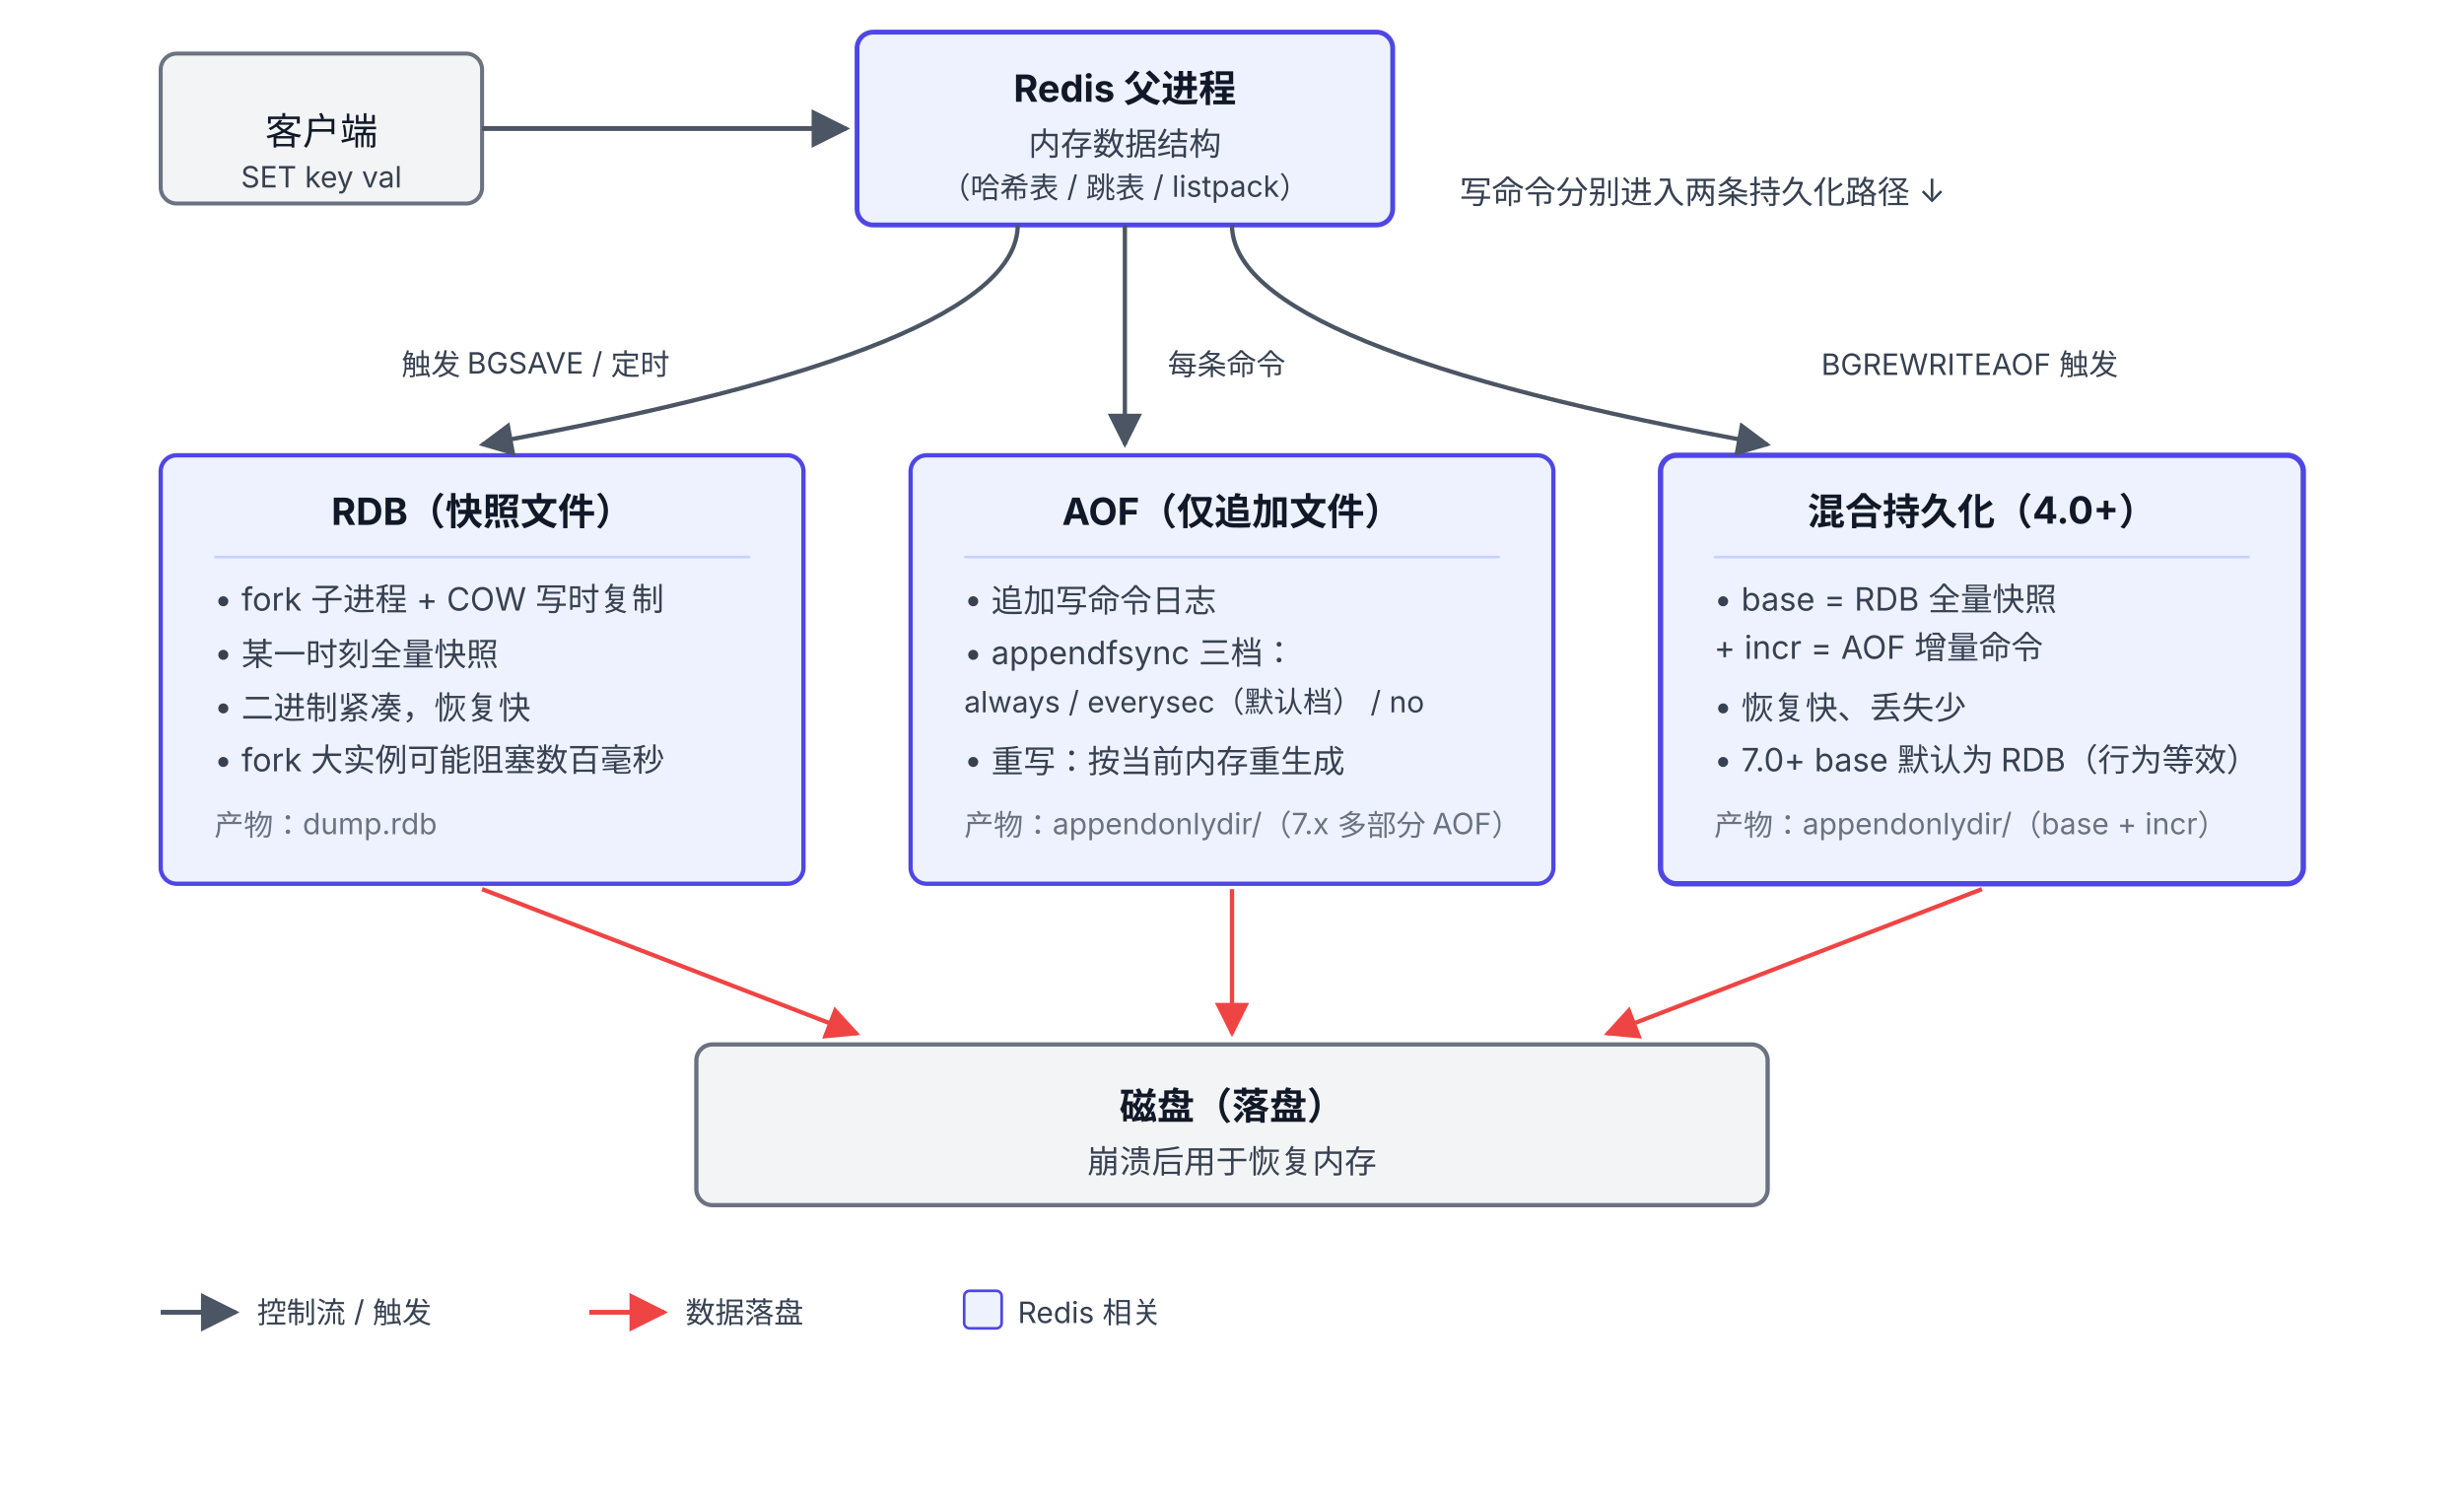
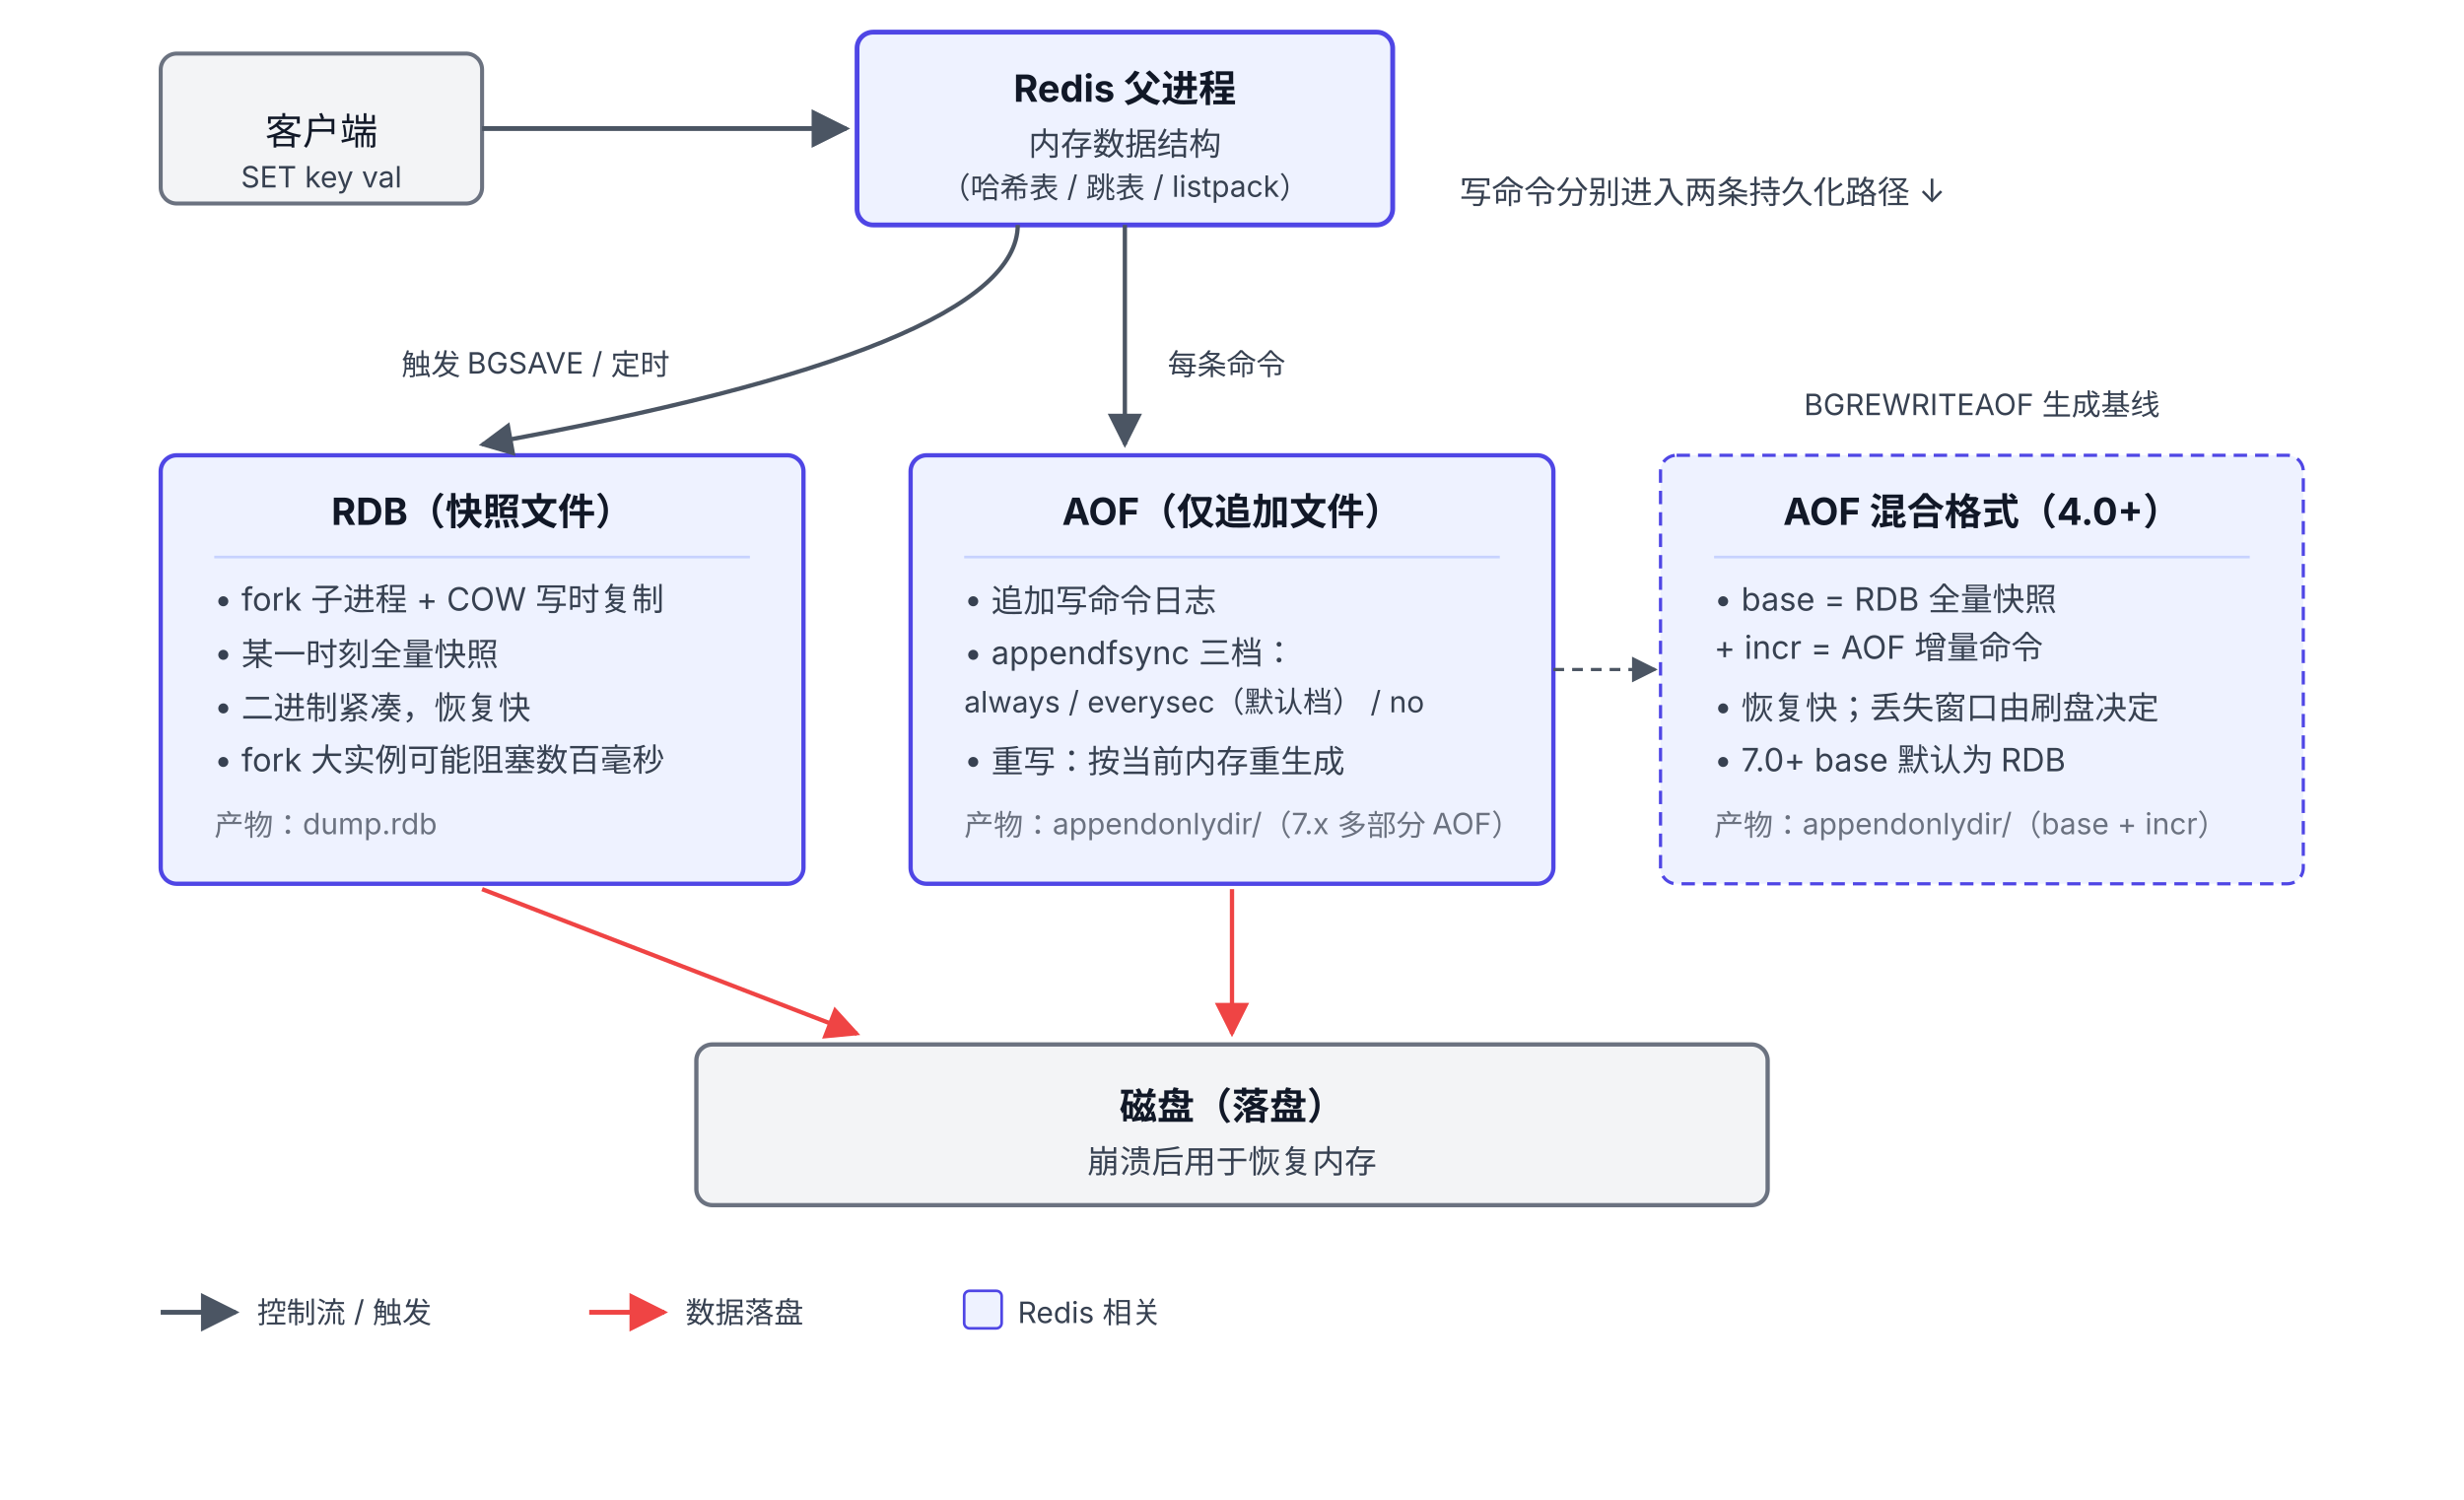
<svg xmlns="http://www.w3.org/2000/svg" viewBox="0 80 920 560" font-family="system-ui, -apple-system, 'PingFang SC', 'Microsoft YaHei', sans-serif">
  <defs>
    <marker id="arrow" viewBox="0 0 10 10" refX="9" refY="5" markerWidth="8" markerHeight="8" orient="auto-start-reverse">
      <path d="M0,0 L10,5 L0,10 z" fill="#4B5563" />
    </marker>
    <marker id="arrowRed" viewBox="0 0 10 10" refX="9" refY="5" markerWidth="8" markerHeight="8" orient="auto-start-reverse">
      <path d="M0,0 L10,5 L0,10 z" fill="#EF4444" />
    </marker>
  </defs>
  <rect x="60" y="100" width="120" height="56" rx="6" fill="#F3F4F6" stroke="#6B7280" stroke-width="1.5" />
  <text x="120" y="134" text-anchor="middle" font-size="14" fill="#111827">客户端</text>
  <text x="120" y="150" text-anchor="middle" font-size="11" fill="#374151">SET key val</text>
  <rect x="320" y="92" width="200" height="72" rx="6" fill="#EEF2FF" stroke="#4F46E5" stroke-width="1.8" />
  <text x="420" y="118" text-anchor="middle" font-size="14" font-weight="700" fill="#111827">Redis 父进程</text>
  <text x="420" y="138" text-anchor="middle" font-size="12" fill="#374151">内存数据结构</text>
  <text x="420" y="154" text-anchor="middle" font-size="11" fill="#374151">（哈希表 / 跳表 / listpack）</text>
  <line x1="180" y1="128" x2="316" y2="128" stroke="#4B5563" stroke-width="1.8" marker-end="url(#arrow)" />
  <text x="545" y="156" font-size="12" fill="#374151">写命令分别进入两条持久化路径 ↓</text>
  <rect x="60" y="250" width="240" height="160" rx="6" fill="#EEF2FF" stroke="#4F46E5" stroke-width="1.6" />
  <text x="180" y="276" text-anchor="middle" font-size="14" font-weight="700" fill="#111827">RDB（快照文件）</text>
  <line x1="80" y1="288" x2="280" y2="288" stroke="#C7D2FE" stroke-width="1" />
  <text x="80" y="308" font-size="12" fill="#374151">• fork 子进程 + COW 写时复制</text>
  <text x="80" y="328" font-size="12" fill="#374151">• 某一时刻全量快照</text>
  <text x="80" y="348" font-size="12" fill="#374151">• 二进制紧凑，恢复快</text>
  <text x="80" y="368" font-size="12" fill="#374151">• fork 大实例可能阻塞数百毫秒</text>
  <text x="80" y="392" font-size="11" fill="#6B7280">产物：dump.rdb</text>
  <rect x="340" y="250" width="240" height="160" rx="6" fill="#EEF2FF" stroke="#4F46E5" stroke-width="1.6" />
  <text x="460" y="276" text-anchor="middle" font-size="14" font-weight="700" fill="#111827">AOF（仅追加文件）</text>
  <line x1="360" y1="288" x2="560" y2="288" stroke="#C7D2FE" stroke-width="1" />
  <text x="360" y="308" font-size="12" fill="#374151">• 追加写命令日志</text>
  <text x="360" y="328" font-size="12" fill="#374151">• appendfsync 三档：</text>
  <text x="360" y="346" font-size="11" fill="#374151">　always / everysec（默认档） / no</text>
  <text x="360" y="368" font-size="12" fill="#374151">• 重写：按当前内存重生成</text>
  <text x="360" y="392" font-size="11" fill="#6B7280">产物：appendonlydir/（7.x 多部分 AOF）</text>
-   <rect x="620" y="250" width="240" height="160" rx="6" fill="#EEF2FF" stroke="#4F46E5" stroke-width="2" />
-   <text x="740" y="276" text-anchor="middle" font-size="14" font-weight="700" fill="#111827">混合持久化（4.0+）</text>
+   <rect x="620" y="250" width="240" height="160" rx="6" fill="#EEF2FF" stroke="#4F46E5" stroke-width="1.2" stroke-dasharray="5 3" />
+   <text x="740" y="276" text-anchor="middle" font-size="14" font-weight="700" fill="#111827">AOF 混合格式（4.0+）</text>
  <line x1="640" y1="288" x2="840" y2="288" stroke="#C7D2FE" stroke-width="1" />
  <text x="640" y="308" font-size="12" fill="#374151">• base = RDB 全量快照</text>
  <text x="640" y="326" font-size="12" fill="#374151">　+ incr = AOF 增量命令</text>
-   <text x="640" y="348" font-size="12" fill="#374151">• 恢复快、丢失少</text>
-   <text x="640" y="368" font-size="12" fill="#374151">• 7.0+ base 默认为 RDB（行为等效）</text>
+   <text x="640" y="348" font-size="12" fill="#374151">• 恢复快；丢失窗口由刷盘决定</text>
+   <text x="640" y="368" font-size="12" fill="#374151">• 7.0+ base 默认为 RDB</text>
  <text x="640" y="392" font-size="11" fill="#6B7280">产物：appendonlydir/（base + incr）</text>
  <path d="M 380 164 Q 380 210 180 246" fill="none" stroke="#4B5563" stroke-width="1.6" marker-end="url(#arrow)" />
  <path d="M 420 164 L 420 246" fill="none" stroke="#4B5563" stroke-width="1.6" marker-end="url(#arrow)" />
-   <path d="M 460 164 Q 460 210 660 246" fill="none" stroke="#4B5563" stroke-width="1.6" marker-end="url(#arrow)" />
+   <line x1="580" y1="330" x2="618" y2="330" stroke="#4B5563" stroke-width="1.2" stroke-dasharray="4 3" marker-end="url(#arrow)" />
  <text x="200" y="220" font-size="11" fill="#374151" text-anchor="middle">触发 BGSAVE / 定时</text>
  <text x="436" y="220" font-size="11" fill="#374151">每条命令</text>
-   <text x="680" y="220" font-size="11" fill="#374151">BGREWRITEAOF 触发</text>
+   <text x="740" y="235" font-size="11" fill="#374151" text-anchor="middle">BGREWRITEAOF 生成基线</text>
  <rect x="260" y="470" width="400" height="60" rx="6" fill="#F3F4F6" stroke="#6B7280" stroke-width="1.6" />
  <text x="460" y="498" text-anchor="middle" font-size="14" font-weight="700" fill="#111827">磁盘（落盘）</text>
  <text x="460" y="518" text-anchor="middle" font-size="12" fill="#374151">崩溃后用于恢复内存</text>
  <path d="M 180 412 L 320 466" fill="none" stroke="#EF4444" stroke-width="1.6" marker-end="url(#arrowRed)" />
  <path d="M 460 412 L 460 466" fill="none" stroke="#EF4444" stroke-width="1.6" marker-end="url(#arrowRed)" />
-   <path d="M 740 412 L 600 466" fill="none" stroke="#EF4444" stroke-width="1.6" marker-end="url(#arrowRed)" />
  <g transform="translate(60,560)">
    <line x1="0" y1="10" x2="28" y2="10" stroke="#4B5563" stroke-width="1.8" marker-end="url(#arrow)" />
    <text x="36" y="14" font-size="11" fill="#374151">控制流 / 触发</text>
    <line x1="160" y1="10" x2="188" y2="10" stroke="#EF4444" stroke-width="1.8" marker-end="url(#arrowRed)" />
    <text x="196" y="14" font-size="11" fill="#374151">数据落盘</text>
    <rect x="300" y="2" width="14" height="14" rx="2" fill="#EEF2FF" stroke="#4F46E5" />
    <text x="320" y="14" font-size="11" fill="#374151">Redis 相关</text>
  </g>
</svg>
